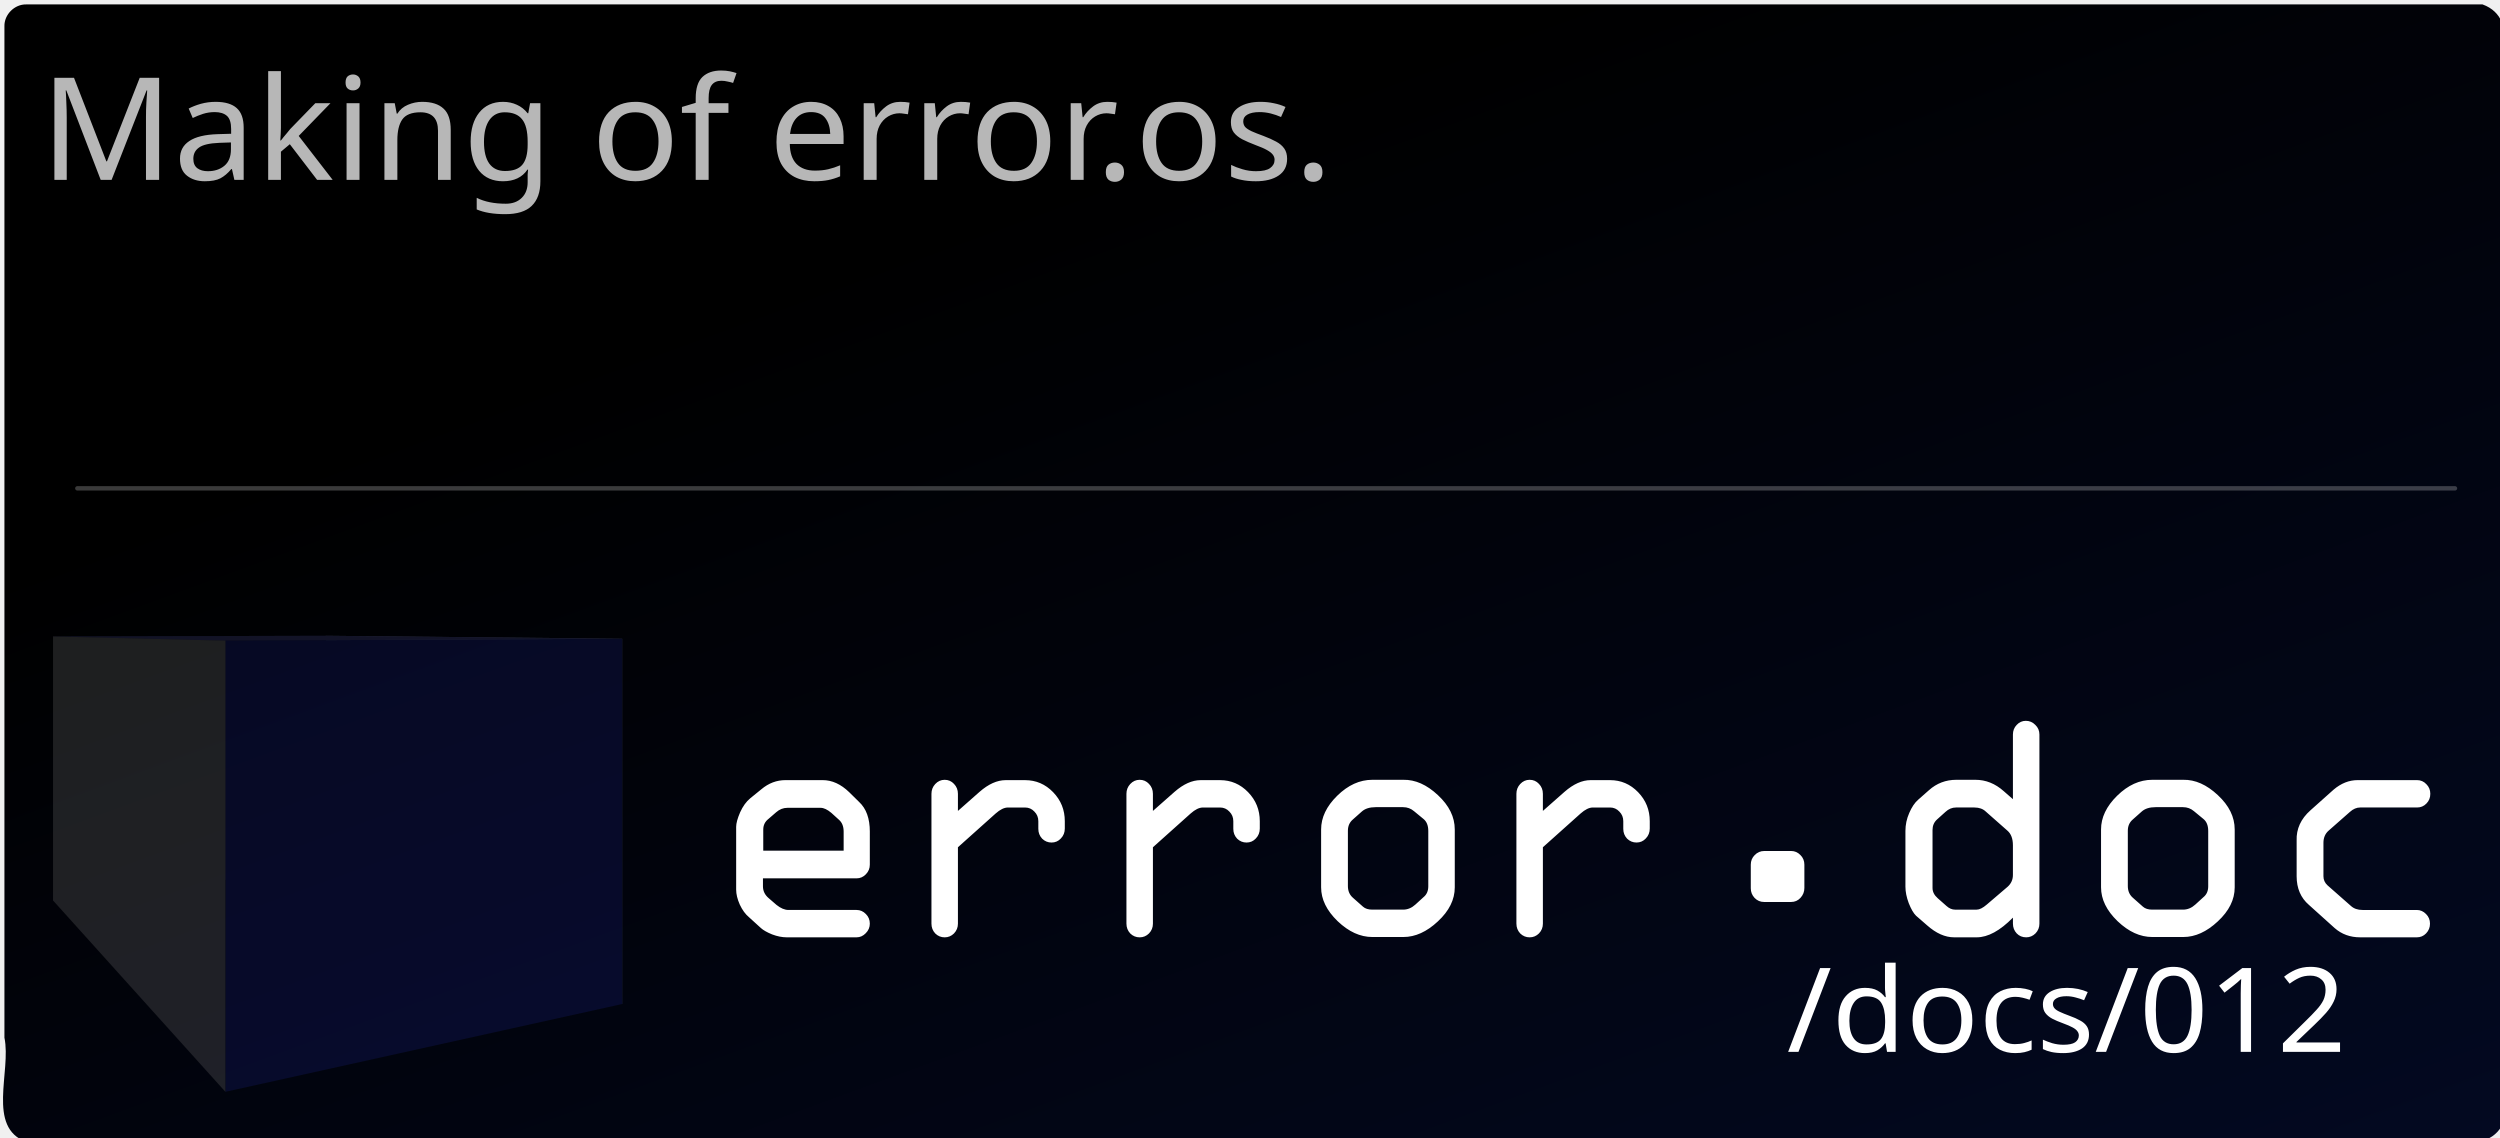
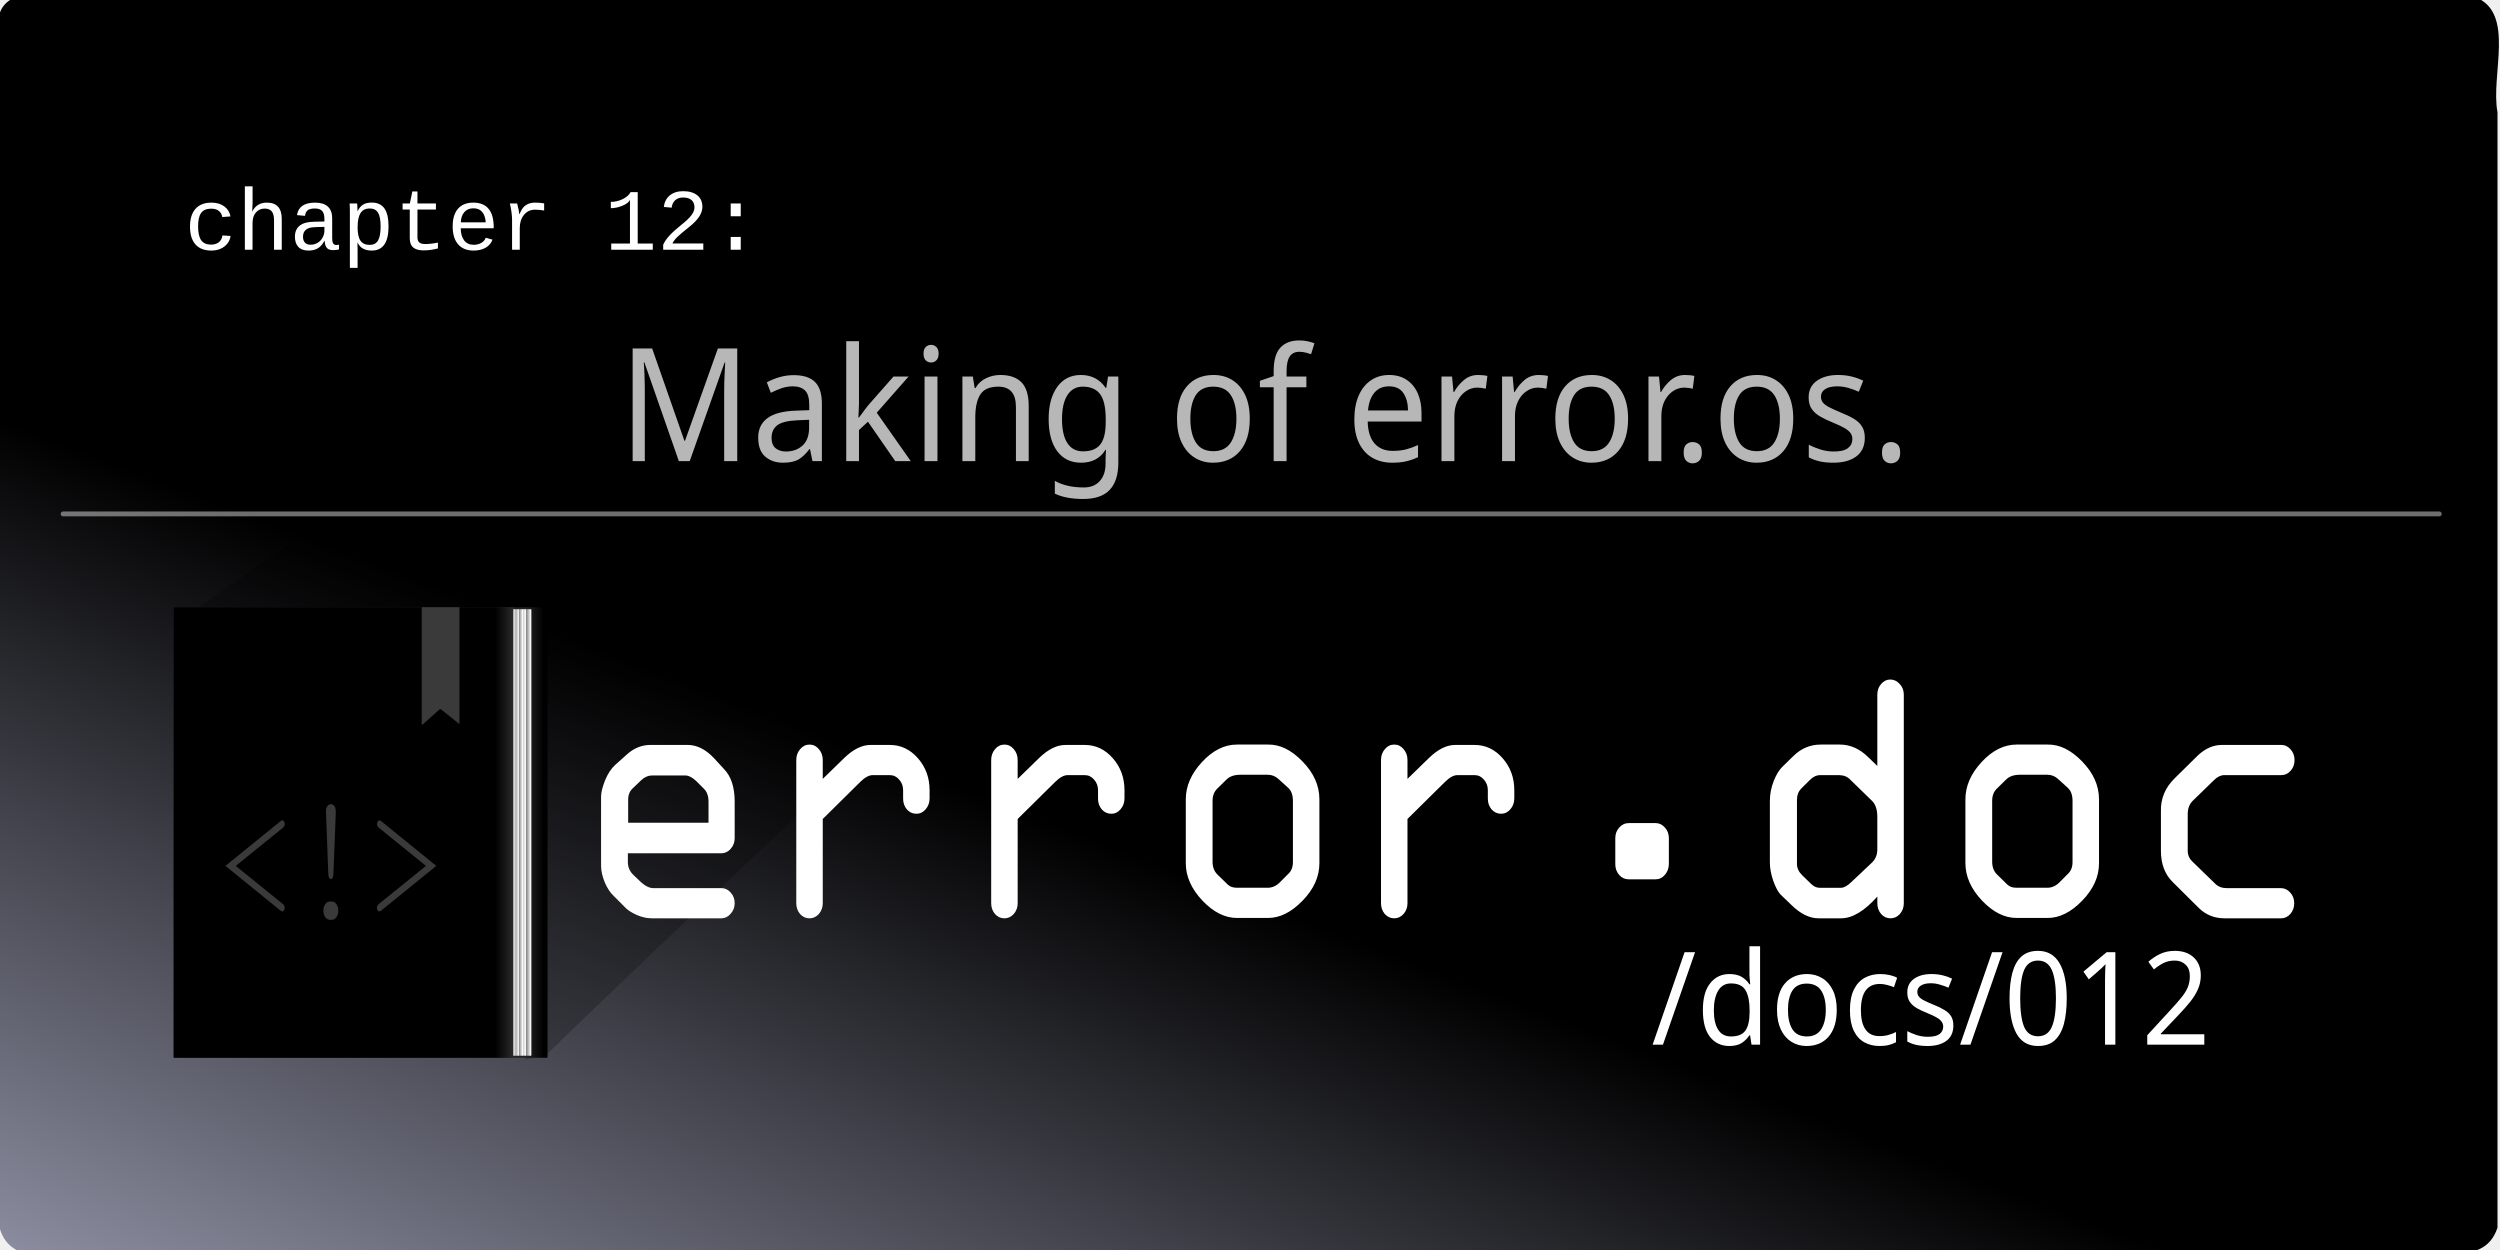
- <svg xmlns="http://www.w3.org/2000/svg" xmlns:xlink="http://www.w3.org/1999/xlink" width="195.717mm" height="89.051mm" viewBox="0 0 195.717 89.051" version="1.1" id="svg1">
+ <svg xmlns="http://www.w3.org/2000/svg" xmlns:xlink="http://www.w3.org/1999/xlink" version="1.1" id="svg1" width="1280" height="640" viewBox="0 0 1280 640" xml:space="preserve">
  <defs id="defs1">
    <linearGradient id="linearGradient1">
-       <stop style="stop-color:#000000;stop-opacity:1;" offset="0" id="stop1" />
-       <stop style="stop-color:#030a25;stop-opacity:1;" offset="1" id="stop2" />
+       <stop style="stop-color:#dee1ff;stop-opacity:1;" offset="0.271" id="stop1" />
+       <stop style="stop-color:#000000;stop-opacity:1;" offset="1" id="stop2" />
    </linearGradient>
-     <linearGradient xlink:href="#linearGradient1" id="linearGradient2" x1="10.764" y1="111.558" x2="52.843" y2="226.053" gradientUnits="userSpaceOnUse" gradientTransform="translate(0.3459814,0.3459816)" />
+     <linearGradient xlink:href="#linearGradient1" id="linearGradient2" x1="11.766" y1="226.411" x2="51.842" y2="111.2" gradientUnits="userSpaceOnUse" gradientTransform="matrix(6.537437,0,0,7.213108,-71.14153,-484.9366)" />
+     <linearGradient id="linearGradient31">
+       <stop style="stop-color:#000000;stop-opacity:1;" offset="0.947" id="stop31" />
+       <stop style="stop-color:#2b2b2b;stop-opacity:1;" offset="1" id="stop32" />
+     </linearGradient>
+     <linearGradient id="linearGradient28">
+       <stop style="stop-color:#222222;stop-opacity:1;" offset="0.945" id="stop29" />
+       <stop style="stop-color:#000000;stop-opacity:1;" offset="0.989" id="stop30" />
+     </linearGradient>
+     <linearGradient id="linearGradient20">
+       <stop style="stop-color:#ffffff;stop-opacity:1;" offset="0.577" id="stop20" />
+       <stop style="stop-color:#aeaeae;stop-opacity:1;" offset="0.61" id="stop22" />
+       <stop style="stop-color:#ffffff;stop-opacity:1;" offset="0.656" id="stop23" />
+       <stop style="stop-color:#8b8b8b;stop-opacity:1;" offset="0.656" id="stop24" />
+       <stop style="stop-color:#ffffff;stop-opacity:1;" offset="0.705" id="stop25" />
+       <stop style="stop-color:#cbcbcb;stop-opacity:1;" offset="0.705" id="stop26" />
+       <stop style="stop-color:#ffffff;stop-opacity:1;" offset="0.749" id="stop27" />
+       <stop style="stop-color:#7a7a7a;stop-opacity:1;" offset="0.749" id="stop28" />
+       <stop style="stop-color:#ffffff;stop-opacity:1;" offset="0.818" id="stop21" />
+     </linearGradient>
+     <linearGradient xlink:href="#linearGradient20" id="linearGradient21" x1="109.015" y1="102.578" x2="128.718" y2="102.578" gradientUnits="userSpaceOnUse" />
+     <linearGradient xlink:href="#linearGradient28" id="linearGradient30" x1="27.89" y1="102.751" x2="129.662" y2="102.751" gradientUnits="userSpaceOnUse" />
+     <linearGradient xlink:href="#linearGradient31" id="linearGradient32" x1="27.89" y1="102.751" x2="120.366" y2="102.751" gradientUnits="userSpaceOnUse" />
  </defs>
-   <g id="layer1" transform="translate(-10.76441,-67.03294)">
-     <path id="rect1" style="opacity:1;fill:url(#linearGradient2);fill-rule:evenodd;stroke-width:0.037;stroke-linecap:round;stroke-linejoin:round;stroke-miterlimit:3.6" d="m 12.823,67.379 c 64.097,0 128.194,0 192.292,0 3.13,1.138 1.158,5.528 1.713,8.163 0,26.392 0,52.784 0,79.175 -1.138,3.13 -5.528,1.158 -8.163,1.713 -61.947,0 -123.894,0 -185.841,0 -3.13,-1.138 -1.158,-5.528 -1.713,-8.163 0,-26.392 0,-52.784 0,-79.175 -0.025,-0.918 0.794,-1.737 1.713,-1.713 z" />
-     <text xml:space="preserve" style="font-size:11.342px;font-family:'OCR A Extended';-inkscape-font-specification:'OCR A Extended';writing-mode:lr-tb;direction:ltr;opacity:0.718;fill:#ffffff;fill-rule:evenodd;stroke-width:0.035;stroke-linecap:round;stroke-linejoin:round;stroke-miterlimit:3.6" x="13.737" y="82.16" id="text2" transform="scale(1.012886,0.9872777)">
-       <tspan style="stroke-width:0.035" x="13.737" y="82.16" id="tspan24">Making of error.os. </tspan>
+   <g id="g1">
+     <path id="rect1" style="fill:url(#linearGradient2);fill-rule:evenodd;stroke-width:0.252;stroke-linecap:round;stroke-linejoin:round;stroke-miterlimit:3.6" d="m 10.426,-1.421 c 419.031,0 838.063,0 1257.094,0 20.464,8.212 7.572,39.874 11.195,58.882 0,190.367 0,380.733 0,571.1 -7.443,22.579 -36.139,8.355 -53.367,12.353 -404.974,0 -809.949,0 -1214.923,0 -20.464,-8.212 -7.572,-39.874 -11.195,-58.882 0,-190.367 0,-380.733 0,-571.1 C -0.931,4.309 4.423,-1.599 10.426,-1.421 Z" />
+     <path style="opacity:0.227;fill:#000000;fill-opacity:1;fill-rule:evenodd;stroke-width:0.139;stroke-linecap:round;stroke-linejoin:round;stroke-miterlimit:3.6" d="M 96.571,314.37 269.166,542.442 l 10.274,-2.055 c 0,0 30.821,-30.821 207.525,-197.251 C 663.669,176.704 809.553,61.641 809.553,61.641 L 484.91,45.203 Z" id="path3" />
+     <g id="g32" transform="matrix(1.880835,0,0,2.049539,36.46542,215.6389)">
+       <path id="rect17" style="opacity:1;fill:url(#linearGradient30);fill-rule:evenodd;stroke-width:0.033;stroke-linecap:round;stroke-linejoin:round;stroke-miterlimit:3.6" d="M 28.034,46.483 H 129.518 c 0.08,0 0.144,0.064 0.144,0.144 V 158.876 c 0,0.08 -0.064,0.144 -0.144,0.144 H 28.034 c -0.08,0 -0.144,-0.064 -0.144,-0.144 V 46.627 c 0,-0.08 0.064,-0.144 0.144,-0.144 z" />
+       <path id="rect16" style="opacity:1;fill:url(#linearGradient21);fill-rule:evenodd;stroke-width:0.033;stroke-linecap:round;stroke-linejoin:round;stroke-miterlimit:3.6" d="m 30.975,46.972 h 94.133 c 0.083,0 0.15,0.067 0.15,0.15 V 158.38 c 0,0.083 -0.067,0.15 -0.15,0.15 H 30.975 c -0.083,0 -0.15,-0.067 -0.15,-0.15 V 47.122 c 0,-0.083 0.067,-0.15 0.15,-0.15 z" />
+       <path id="rect15" style="opacity:1;fill:url(#linearGradient32);fill-rule:evenodd;stroke-width:0.031;stroke-linecap:round;stroke-linejoin:round;stroke-miterlimit:3.6" d="m 28.034,46.483 h 92.188 c 0.08,0 0.144,0.064 0.144,0.144 V 158.876 c 0,0.08 -0.064,0.144 -0.144,0.144 H 28.034 c -0.08,0 -0.144,-0.064 -0.144,-0.144 V 46.627 c 0,-0.08 0.064,-0.144 0.144,-0.144 z" />
+       <path id="rect18" style="opacity:0.227;fill:#ffffff;fill-rule:evenodd;stroke-width:0.037;stroke-linecap:round;stroke-linejoin:round;stroke-miterlimit:3.6" d="m 95.585,46.483 h 9.929 c 0.096,0 0.173,0.077 0.173,0.173 v 29.012 c 0,0.096 -5.175,-3.863 -5.249,-3.803 l -4.853,3.975 c -0.074,0.061 -0.173,-0.077 -0.173,-0.173 V 46.656 c 0,-0.096 0.077,-0.173 0.173,-0.173 z" />
+       <path style="font-size:38.923px;font-family:'Courier New';-inkscape-font-specification:'Courier New';opacity:0.227;fill:#ffffff;fill-rule:evenodd;stroke-width:0.12;stroke-linecap:round;stroke-linejoin:round;stroke-miterlimit:3.6" d="m 48.524,96.111 17.257,-9.617 q 0.418,-0.228 0.627,-0.228 0.323,0 0.551,0.247 0.247,0.228 0.247,0.551 0,0.475 -0.646,0.836 l -14.786,8.21 14.767,8.21 q 0.646,0.361 0.646,0.836 0,0.323 -0.247,0.57 -0.228,0.228 -0.551,0.228 -0.209,0 -0.627,-0.228 z M 83.228,84.955 82.506,97.84 q -0.038,0.608 -0.266,0.855 -0.209,0.247 -0.532,0.247 -0.342,0 -0.57,-0.247 Q 80.928,98.448 80.89,97.84 L 80.187,84.955 q -0.038,-0.456 -0.038,-0.665 0,-0.646 0.437,-1.083 0.456,-0.437 1.121,-0.437 0.665,0 1.102,0.437 0.437,0.437 0.437,1.102 0,0.19 -0.019,0.646 z m -1.901,18.853 h 0.741 q 0.817,0 1.387,0.589 0.589,0.57 0.589,1.387 0,0.836 -0.589,1.406 -0.589,0.57 -1.387,0.57 h -0.741 q -0.817,0 -1.406,-0.57 -0.57,-0.589 -0.57,-1.387 0,-0.855 0.589,-1.425 0.589,-0.57 1.387,-0.57 z m 33.544,-7.697 -17.257,9.617 q -0.418,0.228 -0.627,0.228 -0.323,0 -0.57,-0.228 -0.228,-0.247 -0.228,-0.57 0,-0.475 0.646,-0.836 l 14.786,-8.21 -14.767,-8.21 q -0.646,-0.361 -0.646,-0.836 0,-0.323 0.228,-0.551 0.247,-0.247 0.57,-0.247 0.209,0 0.627,0.228 z" id="text32" transform="scale(0.8651115,1.15592)" aria-label="&lt;!&gt;" />
+     </g>
+     <text xml:space="preserve" style="font-size:77.887px;font-family:'OCR A Extended';-inkscape-font-specification:'OCR A Extended';writing-mode:lr-tb;direction:ltr;opacity:0.718;fill:#ffffff;fill-rule:evenodd;stroke-width:0.241;stroke-linecap:round;stroke-linejoin:round;stroke-miterlimit:3.6" x="328.355" y="227.665" id="text2" transform="scale(0.96428,1.037043)">
+       <tspan style="stroke-width:0.241" x="328.355" y="227.665" id="tspan24">Making of error.os. </tspan>
    </text>
-     <g id="g9" transform="matrix(0.7964069,0,0,0.7746199,58.01148,31.60175)">
+     <g id="g9" transform="matrix(5.20646,0,0,5.587417,239.8609,-314.6954)">
      <path d="m 26.178,129.786 v 3.342 q 0,0.56 -0.387,0.971 -0.387,0.412 -0.914,0.412 h -9.204 v 0.807 q 0,0.708 0.573,1.202 l 0.759,0.675 q 0.62,0.51 1.178,0.51 h 6.694 q 0.527,0 0.914,0.412 0.387,0.395 0.387,0.971 0,0.56 -0.403,0.971 -0.387,0.412 -0.899,0.412 h -6.864 q -0.682,0 -1.441,-0.296 -0.744,-0.313 -1.1,-0.642 l -1.162,-1.087 q -0.542,-0.461 -0.914,-1.284 -0.356,-0.823 -0.356,-1.515 v -6.339 q 0,-0.543 0.387,-1.465 0.403,-0.922 1.007,-1.432 l 1.085,-0.906 q 1.069,-0.922 2.371,-0.922 h 3.657 q 1.379,0 2.603,1.218 l 0.976,0.988 q 1.054,1.004 1.054,2.997 z m -10.475,-0.214 v 2.14 h 7.902 v -1.926 q 0,-0.774 -0.449,-1.185 l -0.759,-0.708 q -0.589,-0.51 -1.054,-0.51 h -3.269 q -0.604,0 -1.1,0.445 l -0.759,0.675 q -0.511,0.412 -0.511,1.07 z m 16.533,9.517 v -13.122 q 0,-0.576 0.372,-0.988 0.387,-0.428 0.93,-0.428 0.542,0 0.914,0.412 0.387,0.412 0.387,1.004 v 1.729 l 2.123,-1.926 q 1.317,-1.185 2.572,-1.185 h 1.906 q 1.611,0 2.758,1.218 1.147,1.218 1.147,2.931 v 0.741 q 0,0.593 -0.387,1.004 -0.372,0.412 -0.914,0.412 -0.542,0 -0.93,-0.395 -0.372,-0.412 -0.372,-0.988 v -0.774 q 0,-0.576 -0.387,-0.971 -0.372,-0.412 -0.914,-0.412 H 39.751 q -0.542,0 -1.209,0.609 l -3.703,3.408 v 7.722 q 0,0.576 -0.387,0.988 -0.387,0.395 -0.914,0.395 -0.542,0 -0.93,-0.395 -0.372,-0.412 -0.372,-0.988 z m 19.167,0 v -13.122 q 0,-0.576 0.372,-0.988 0.387,-0.428 0.93,-0.428 0.542,0 0.914,0.412 0.387,0.412 0.387,1.004 v 1.729 l 2.123,-1.926 q 1.317,-1.185 2.572,-1.185 h 1.906 q 1.611,0 2.758,1.218 1.147,1.218 1.147,2.931 v 0.741 q 0,0.593 -0.387,1.004 -0.372,0.412 -0.914,0.412 -0.542,0 -0.93,-0.395 -0.372,-0.412 -0.372,-0.988 v -0.774 q 0,-0.576 -0.387,-0.971 -0.372,-0.412 -0.914,-0.412 h -1.689 q -0.542,0 -1.209,0.609 l -3.703,3.408 v 7.722 q 0,0.576 -0.387,0.988 -0.387,0.395 -0.914,0.395 -0.542,0 -0.93,-0.395 -0.372,-0.412 -0.372,-0.988 z m 32.276,-9.517 v 5.845 q 0,1.86 -1.658,3.441 -1.642,1.581 -3.393,1.581 h -3.052 q -1.782,0 -3.409,-1.597 -1.627,-1.614 -1.627,-3.425 v -5.845 q 0,-1.811 1.58,-3.408 1.596,-1.614 3.455,-1.614 h 3.052 q 1.751,-0.033 3.393,1.548 1.658,1.581 1.658,3.474 z m -10.506,0.115 v 5.598 q 0,0.757 0.511,1.202 l 0.976,0.889 q 0.325,0.296 0.914,0.296 h 3.022 q 0.666,0 1.209,-0.51 l 0.79,-0.741 q 0.48,-0.395 0.48,-1.103 v -5.598 q 0,-0.823 -0.48,-1.218 L 79.681,127.728 q -0.465,-0.412 -1.085,-0.412 H 75.901 q -0.883,0 -1.364,0.445 l -0.883,0.807 q -0.48,0.428 -0.48,1.12 z m 16.564,9.401 v -13.122 q 0,-0.576 0.372,-0.988 0.387,-0.428 0.93,-0.428 0.542,0 0.914,0.412 0.387,0.412 0.387,1.004 v 1.729 l 2.123,-1.926 q 1.317,-1.185 2.572,-1.185 h 1.906 q 1.611,0 2.758,1.218 1.147,1.218 1.147,2.931 v 0.741 q 0,0.593 -0.387,1.004 -0.372,0.412 -0.914,0.412 -0.542,0 -0.93,-0.395 -0.372,-0.412 -0.372,-0.988 v -0.774 q 0,-0.576 -0.387,-0.971 -0.372,-0.412 -0.914,-0.412 H 97.253 q -0.542,0 -1.209,0.609 l -3.703,3.408 v 7.722 q 0,0.576 -0.387,0.988 -0.387,0.395 -0.914,0.395 -0.542,0 -0.93,-0.395 -0.372,-0.412 -0.372,-0.988 z m 24.373,-7.343 h 2.634 q 0.527,0 0.914,0.412 0.387,0.395 0.387,0.971 v 2.354 q 0,0.576 -0.387,1.004 -0.372,0.412 -0.914,0.412 h -2.665 q -0.542,0 -0.93,-0.412 -0.372,-0.412 -0.372,-0.971 v -2.387 q 0,-0.576 0.387,-0.971 0.387,-0.412 0.945,-0.412 z m 24.435,-5.236 v -6.536 q 0,-0.576 0.372,-0.971 0.372,-0.412 0.899,-0.412 0.542,0 0.93,0.412 0.403,0.395 0.403,0.971 v 19.115 q 0,0.576 -0.387,0.988 -0.387,0.395 -0.914,0.395 -0.558,0 -0.93,-0.395 -0.372,-0.412 -0.372,-0.988 v -0.609 q -1.906,1.992 -3.564,1.992 h -2.216 q -1.333,0 -2.665,-1.218 l -1.085,-0.971 q -0.372,-0.379 -0.713,-1.268 -0.325,-0.889 -0.325,-1.663 v -5.631 q 0,-0.938 0.372,-1.811 0.372,-0.889 0.868,-1.334 l 1.069,-0.971 q 1.147,-1.054 2.696,-1.054 h 1.875 q 1.534,0 2.789,1.153 z m -3.781,0.84 h -1.813 q -0.573,0 -1.038,0.445 l -0.837,0.774 q -0.434,0.412 -0.434,1.054 v 5.861 q 0,0.576 0.511,1.037 l 0.852,0.774 q 0.403,0.379 0.852,0.379 h 2.123 q 0.418,0 0.992,-0.51 l 2.061,-1.811 q 0.511,-0.477 0.511,-1.185 v -2.997 q 0,-1.004 -0.542,-1.482 l -2.123,-1.926 q -0.418,-0.412 -1.116,-0.412 z m 25.582,2.223 v 5.845 q 0,1.86 -1.658,3.441 -1.642,1.581 -3.393,1.581 h -3.052 q -1.782,0 -3.409,-1.597 -1.627,-1.614 -1.627,-3.425 v -5.845 q 0,-1.811 1.58,-3.408 1.596,-1.614 3.455,-1.614 h 3.052 q 1.751,-0.033 3.393,1.548 1.658,1.581 1.658,3.474 z m -10.506,0.115 v 5.598 q 0,0.757 0.511,1.202 l 0.976,0.889 q 0.325,0.296 0.914,0.296 h 3.022 q 0.666,0 1.209,-0.51 l 0.79,-0.741 q 0.48,-0.395 0.48,-1.103 v -5.598 q 0,-0.823 -0.48,-1.218 l -0.914,-0.774 q -0.465,-0.412 -1.085,-0.412 h -2.696 q -0.883,0 -1.364,0.445 l -0.883,0.807 q -0.48,0.428 -0.48,1.12 z m 28.402,10.784 h -5.563 q -1.472,0 -2.51,-0.938 l -2.526,-2.338 q -1.209,-1.07 -1.209,-2.898 v -3.606 q -0.062,-1.762 1.364,-3.062 l 2.278,-2.091 q 1.1,-0.955 2.355,-0.955 h 5.842 q 0.542,0 0.914,0.412 0.387,0.395 0.387,0.971 0,0.593 -0.387,0.988 -0.372,0.395 -0.914,0.395 h -5.594 q -0.527,0 -1.007,0.445 l -2.092,1.893 q -0.511,0.461 -0.511,1.235 v 3.375 q 0,0.543 0.403,0.922 l 2.293,2.075 q 0.434,0.412 1.147,0.412 h 5.33 q 0.527,0 0.914,0.412 0.387,0.395 0.387,0.971 0,0.576 -0.387,0.988 -0.372,0.395 -0.914,0.395 z" id="text7" style="font-size:34.433px;font-family:'OCR A Extended';-inkscape-font-specification:'OCR A Extended';fill:#ffffff;fill-rule:evenodd;stroke-width:0.101;stroke-linecap:round;stroke-linejoin:round;stroke-miterlimit:3.6" aria-label="error.doc" />
      <text xml:space="preserve" style="font-size:11.853px;font-family:'OCR A Extended';-inkscape-font-specification:'OCR A Extended';writing-mode:lr-tb;direction:ltr;opacity:1;fill:#ffffff;fill-rule:evenodd;stroke-width:0.037;stroke-linecap:round;stroke-linejoin:round;stroke-miterlimit:3.6" x="116.323" y="152.044" id="text1">
        <tspan id="tspan1" style="stroke-width:0.037" x="116.323" y="152.044">/docs/012</tspan>
      </text>
    </g>
-     <g id="g1" style="opacity:0.227;fill:#ffffff;fill-rule:evenodd;stroke-width:0.139;stroke-linecap:round;stroke-linejoin:round;stroke-miterlimit:3.6">
-       <path id="path6" style="fill:#bec1fc" d="m 36.283,116.805 23.192,0.232 v 28.599 l -23.192,-10.662 z" points="59.475,117.037 59.475,145.636 36.283,134.974 36.283,116.805 " />
-       <path id="path1" style="fill:#353564;fill-rule:evenodd;stroke:none;stroke-linejoin:round" d="m 14.916,116.861 v 20.668 l 21.367,-2.555 v -18.169 z" points="14.916,137.529 36.283,134.974 36.283,116.805 14.916,116.861 " />
-       <path id="path5" style="fill:#000000" d="m 14.916,137.529 13.493,14.981 31.066,-6.873 -23.192,-10.662 z" points="28.409,152.51 59.475,145.636 36.283,134.974 14.916,137.529 " />
-       <path id="path2" style="fill:#4d4d9f;fill-rule:evenodd;stroke:none;stroke-linejoin:round" d="m 14.916,116.861 13.493,0.325 31.066,-0.149 -23.192,-0.232 z" points="28.409,117.186 59.475,117.037 36.283,116.805 14.916,116.861 " />
-       <path id="path4" style="fill:#1b248f" d="m 28.409,117.186 v 35.323 l 31.066,-6.873 v -28.599 z" points="28.409,152.51 59.475,145.636 59.475,117.037 28.409,117.186 " />
-       <path id="path3" style="fill:#828282" d="m 14.916,116.861 13.493,0.325 v 35.323 L 14.916,137.529 Z" points="28.409,117.186 28.409,152.51 14.916,137.529 14.916,116.861 " />
-     </g>
-     <text xml:space="preserve" style="font-size:11.853px;font-family:'OCR A Extended';-inkscape-font-specification:'OCR A Extended';writing-mode:lr-tb;direction:ltr;opacity:0.227;fill:#ffffff;fill-rule:evenodd;stroke-width:0.037;stroke-linecap:round;stroke-linejoin:round;stroke-miterlimit:3.6" x="41.557" y="144.879" id="text6">
-       <tspan id="tspan6" style="stroke-width:0.037" x="41.557" y="144.879" />
+     <rect style="opacity:0.43;fill:#ffffff;fill-rule:evenodd;stroke-width:0.252;stroke-linecap:round;stroke-linejoin:round;stroke-miterlimit:3.6" id="rect6" width="1219.127" height="2.496" x="31.061" y="261.882" ry="1.248" />
+     <text xml:space="preserve" style="font-size:44.8px;font-family:'Courier New';-inkscape-font-specification:'Courier New';writing-mode:lr-tb;direction:ltr;opacity:1;fill:#ffffff;fill-rule:evenodd;stroke-width:0.139;stroke-linecap:round;stroke-linejoin:round;stroke-miterlimit:3.6" x="94.438" y="127.855" id="text3">
+       <tspan id="tspan2" x="94.438" y="127.855">chapter 12:</tspan>
    </text>
-     <rect style="opacity:0.227;fill:#ffffff;fill-rule:evenodd;stroke-width:0.037;stroke-linecap:round;stroke-linejoin:round;stroke-miterlimit:3.6" id="rect6" width="186.484" height="0.346" x="16.646" y="105.091" ry="0.173" />
  </g>
</svg>
